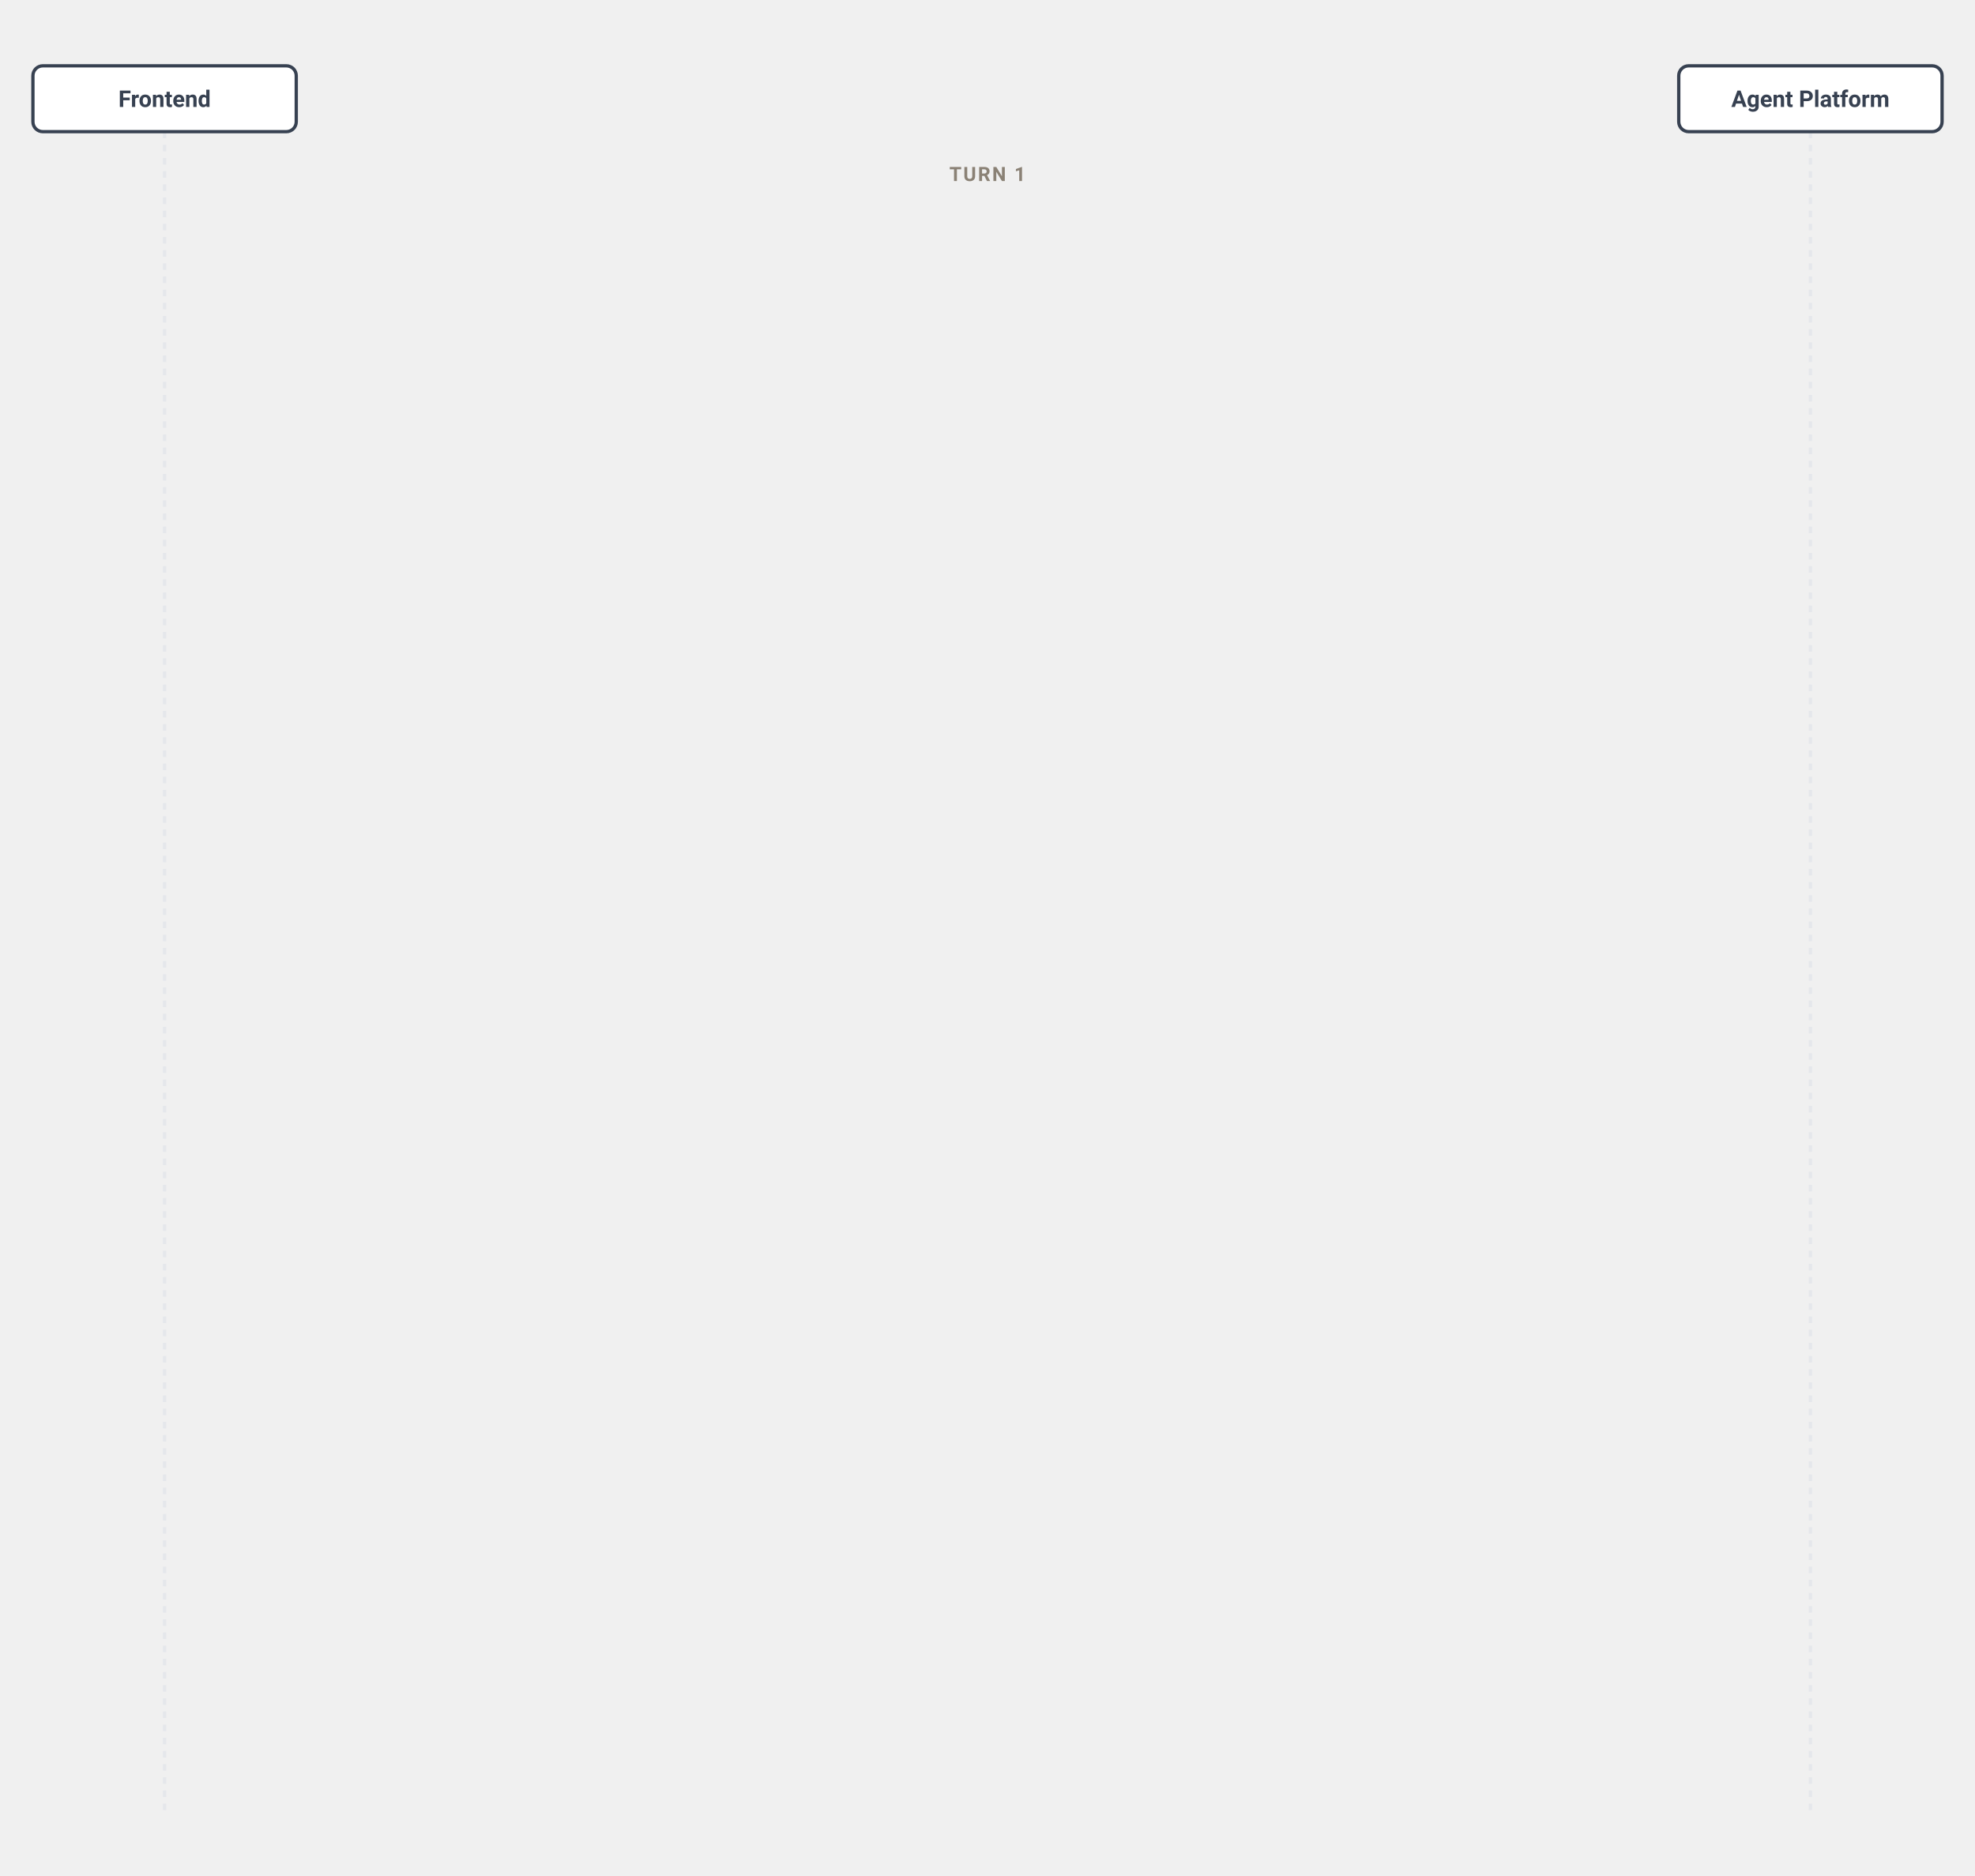
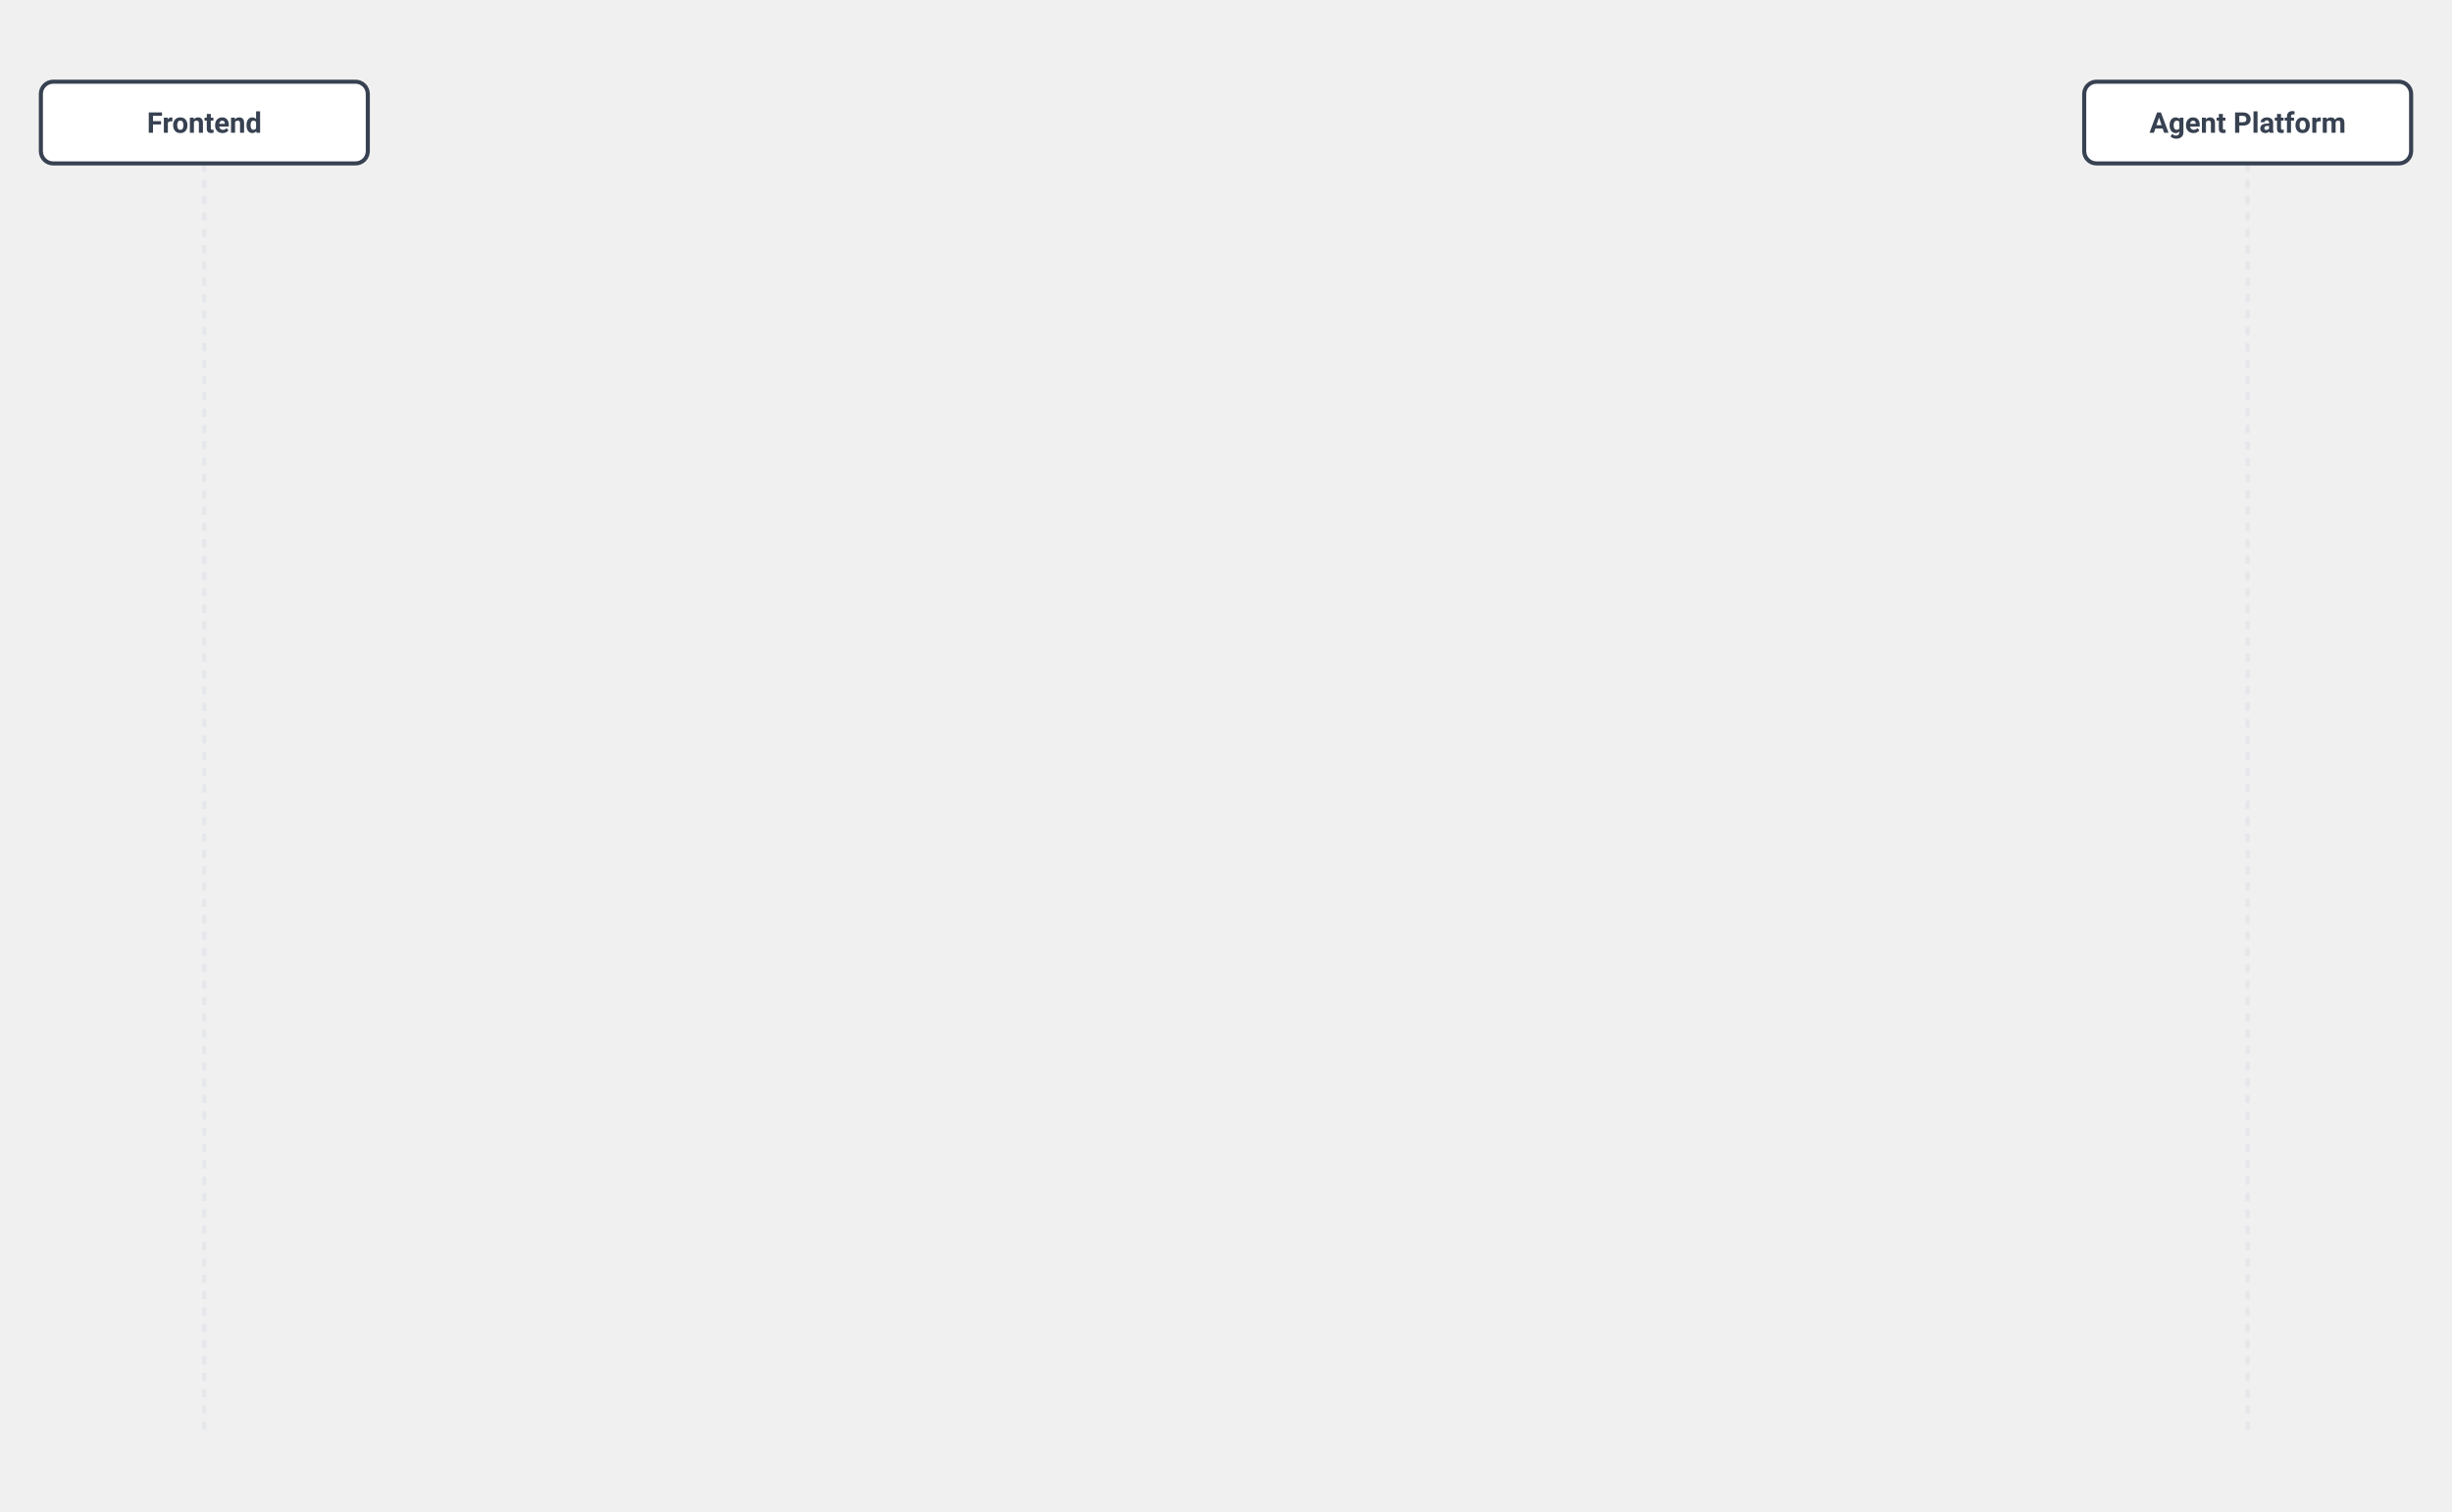
- <svg xmlns="http://www.w3.org/2000/svg" viewBox="0 0 1200 1140" width="100%" height="100%" style="background-color: #FFFFFF; font-family: -apple-system, BlinkMacSystemFont, 'Segoe UI', Roboto, Helvetica, Arial, sans-serif;">
+ <svg xmlns="http://www.w3.org/2000/svg" viewBox="0 0 1200 740" width="100%" height="100%" style="background-color: #FFFFFF; font-family: -apple-system, BlinkMacSystemFont, 'Segoe UI', Roboto, Helvetica, Arial, sans-serif;">
  <defs>
    <marker id="arrow-request" viewBox="0 0 10 10" refX="10" refY="5" markerWidth="6" markerHeight="6" orient="auto">
      <path d="M0 0 L10 5 L0 10 z" fill="#5A86C8" />
-     </marker>
-     <marker id="arrow-chat" viewBox="0 0 10 10" refX="10" refY="5" markerWidth="6" markerHeight="6" orient="auto">
-       <path d="M0 0 L10 5 L0 10 z" fill="#6B92BF" />
    </marker>
    <marker id="arrow-run" viewBox="0 0 10 10" refX="10" refY="5" markerWidth="6" markerHeight="6" orient="auto">
      <path d="M0 0 L10 5 L0 10 z" fill="#4476AD" />
    </marker>
    <marker id="arrow-content" viewBox="0 0 10 10" refX="10" refY="5" markerWidth="6" markerHeight="6" orient="auto">
      <path d="M0 0 L10 5 L0 10 z" fill="#7AB9A8" />
    </marker>
-     <marker id="arrow-end" viewBox="0 0 10 10" refX="10" refY="5" markerWidth="6" markerHeight="6" orient="auto">
-       <path d="M0 0 L10 5 L0 10 z" fill="#8A8175" />
-     </marker>
    <style>
      .lifeline { stroke: #E5E7EB; stroke-width: 2; stroke-dasharray: 4 4; }
      .entity { fill: #FFFFFF; stroke: #374151; stroke-width: 2; rx: 6; }
      .entity-text { fill: #374151; font-size: 14px; font-weight: 700; text-anchor: middle; }
-       .stage { fill: #8A8175; font-size: 12px; font-weight: 700; text-anchor: middle; letter-spacing: 1px; }
      .label { font-size: 13px; font-weight: 700; text-anchor: middle; }
      .code { fill: #6B7280; font-size: 12px; font-family: monospace; text-anchor: middle; }
      .req { stroke: #5A86C8; fill: none; stroke-width: 2; }
-       .chat { stroke: #6B92BF; fill: none; stroke-width: 2; stroke-dasharray: 6 4; }
      .run { stroke: #4476AD; fill: none; stroke-width: 2; stroke-dasharray: 6 4; }
      .content { stroke: #7AB9A8; fill: none; stroke-width: 2; stroke-dasharray: 6 4; }
-       .end { stroke: #8A8175; fill: none; stroke-width: 2; stroke-dasharray: 6 4; }
      .label-req { fill: #5A86C8; }
-       .label-chat { fill: #6B92BF; }
      .label-run { fill: #4476AD; }
      .label-content { fill: #7AB9A8; }
-       .label-end { fill: #8A8175; }
    </style>
  </defs>
-   <line class="lifeline" x1="100" y1="80" x2="100" y2="1100" />
-   <line class="lifeline" x1="1100" y1="80" x2="1100" y2="1100" />
+   <line class="lifeline" x1="100" y1="80" x2="100" y2="700" />
+   <line class="lifeline" x1="1100" y1="80" x2="1100" y2="700" />
  <rect class="entity" x="20" y="40" width="160" height="40" />
  <text class="entity-text" x="100" y="65">Frontend</text>
  <rect class="entity" x="1020" y="40" width="160" height="40" />
  <text class="entity-text" x="1100" y="65">Agent Platform</text>
-   <text class="stage" x="600" y="110">TURN 1</text>
  <g opacity="0">
    <animate attributeName="opacity" begin="0s" dur="0.25s" from="0" to="1" fill="freeze" />
-     <path class="req" d="M100 160 L1100 160" marker-end="url(#arrow-request)" />
-     <text class="label label-req" x="600" y="152">POST /api/query</text>
-     <text class="code" x="600" y="176">{"agentKey":"ak","message":"帮我写一份很长的协议说明"}</text>
+     <path class="content" d="M1100 160 L100 160" marker-end="url(#arrow-content)" />
+     <text class="label label-content" x="600" y="152">[SSE] content.start (运行中的正文段已经开始)</text>
+     <text class="code" x="600" y="176">data: {"type":"content.start","contentId":"mnzmv31p_r_1","runId":"mnzmv31p"}</text>
  </g>
  <g opacity="0">
-     <animate attributeName="opacity" begin="0.8s" dur="0.25s" from="0" to="1" fill="freeze" />
-     <path class="req" d="M1100 250 L100 250" marker-end="url(#arrow-request)" />
-     <text class="label label-req" x="600" y="242">HTTP 200 OK</text>
-     <text class="code" x="600" y="266">Content-Type: text/event-stream</text>
+     <animate attributeName="opacity" begin="0.7s" dur="0.25s" from="0" to="1" fill="freeze" />
+     <path class="content" d="M1100 250 L100 250" marker-end="url(#arrow-content)" />
+     <text class="label label-content" x="600" y="242">[SSE] content.delta (正文仍在持续输出)</text>
+     <text class="code" x="600" y="266">data: {"type":"content.delta","contentId":"mnzmv31p_r_1","delta":"先从 Query、Submit、Steer、Interrupt 的边界开始说明。"}</text>
  </g>
  <g opacity="0">
-     <animate attributeName="opacity" begin="1.6s" dur="0.25s" from="0" to="1" fill="freeze" />
-     <path class="chat" d="M1100 340 L100 340" marker-end="url(#arrow-chat)" />
-     <text class="label label-chat" x="600" y="332">[SSE] chat.start (新会话开始，chatId 是 uuid)</text>
-     <text class="code" x="600" y="356">data: {"type":"chat.start","chatId":"chat_live_002","chatName":"AGW Protocol Compare"}</text>
+     <animate attributeName="opacity" begin="1.4s" dur="0.25s" from="0" to="1" fill="freeze" />
+     <path class="req" d="M100 340 L1100 340" marker-end="url(#arrow-request)" />
+     <text class="label label-req" x="600" y="332">POST /api/interrupt</text>
+     <text class="code" x="600" y="356">{"runId":"mnzmv31p","message":"先停止当前回答，我要改需求。"}</text>
  </g>
  <g opacity="0">
-     <animate attributeName="opacity" begin="2.4s" dur="0.25s" from="0" to="1" fill="freeze" />
-     <path class="run" d="M1100 430 L100 430" marker-end="url(#arrow-run)" />
-     <text class="label label-run" x="600" y="422">[SSE] run.start (运行开始，runId 是新的执行标识)</text>
-     <text class="code" x="600" y="446">data: {"type":"run.start","runId":"mnzmv31p","chatId":"chat_live_002","agentKey":"ak"}</text>
+     <animate attributeName="opacity" begin="2.1s" dur="0.25s" from="0" to="1" fill="freeze" />
+     <path class="req" d="M1100 430 L100 430" marker-end="url(#arrow-request)" />
+     <text class="label label-req" x="600" y="422">HTTP ack (终止请求成功接收)</text>
+     <text class="code" x="600" y="446">{"accepted":true,"status":"accepted","runId":"mnzmv31p"}</text>
  </g>
  <g opacity="0">
-     <animate attributeName="opacity" begin="3.2s" dur="0.25s" from="0" to="1" fill="freeze" />
-     <path class="content" d="M1100 520 L100 520" marker-end="url(#arrow-content)" />
-     <text class="label label-content" x="600" y="512">[SSE] content.start (正文开始，contentId 是由 runId 组合出来)</text>
-     <text class="code" x="600" y="536">data: {"type":"content.start","contentId":"mnzmv31p_r_1","runId":"mnzmv31p"}</text>
-   </g>
-   <g opacity="0">
-     <animate attributeName="opacity" begin="4.0s" dur="0.25s" from="0" to="1" fill="freeze" />
-     <path class="content" d="M1100 610 L100 610" marker-end="url(#arrow-content)" />
-     <text class="label label-content" x="600" y="602">[SSE] content.delta (正文还在持续输出)</text>
-     <text class="code" x="600" y="626">data: {"type":"content.delta","contentId":"mnzmv31p_r_1","delta":"先从 Query、Submit、Steer、Interrupt 的边界开始说明。"}</text>
-   </g>
-   <text class="stage" x="600" y="710" opacity="0">
-     <animate attributeName="opacity" begin="4.8s" dur="0.25s" from="0" to="1" fill="freeze" />TURN 2</text>
-   <g opacity="0">
-     <animate attributeName="opacity" begin="5.0s" dur="0.25s" from="0" to="1" fill="freeze" />
-     <path class="req" d="M100 780 L1100 780" marker-end="url(#arrow-request)" />
-     <text class="label label-req" x="600" y="772">POST /api/interrupt</text>
-     <text class="code" x="600" y="796">{"runId":"mnzmv31p","message":"先停止当前回答，我要改需求。"}</text>
-   </g>
-   <g opacity="0">
-     <animate attributeName="opacity" begin="5.8s" dur="0.25s" from="0" to="1" fill="freeze" />
-     <path class="req" d="M1100 870 L100 870" marker-end="url(#arrow-request)" />
-     <text class="label label-req" x="600" y="862">HTTP ack (终止请求成功接收)</text>
-     <text class="code" x="600" y="886">{"accepted":true,"status":"accepted","runId":"mnzmv31p"}</text>
-   </g>
-   <g opacity="0">
-     <animate attributeName="opacity" begin="6.6s" dur="0.25s" from="0" to="1" fill="freeze" />
-     <path class="run" d="M1100 960 L100 960" marker-end="url(#arrow-run)" />
-     <text class="label label-run" x="600" y="952">[SSE] run.cancel (中断结果在流层体现为 run.cancel)</text>
-     <text class="code" x="600" y="976">data: {"type":"run.cancel","runId":"mnzmv31p"}</text>
-   </g>
-   <g opacity="0">
-     <animate attributeName="opacity" begin="7.4s" dur="0.25s" from="0" to="1" fill="freeze" />
-     <path class="end" d="M1100 1050 L100 1050" marker-end="url(#arrow-end)" />
-     <text class="label label-end" x="600" y="1042">[SSE] [DONE] (SSE 收尾结束)</text>
-     <text class="code" x="600" y="1066">data: [DONE]</text>
+     <animate attributeName="opacity" begin="2.8s" dur="0.25s" from="0" to="1" fill="freeze" />
+     <path class="run" d="M1100 520 L100 520" marker-end="url(#arrow-run)" />
+     <text class="label label-run" x="600" y="512">[SSE] run.cancel (中断结果在原始事件流里体现为 run.cancel)</text>
+     <text class="code" x="600" y="536">data: {"type":"run.cancel","runId":"mnzmv31p"}</text>
  </g>
</svg>
